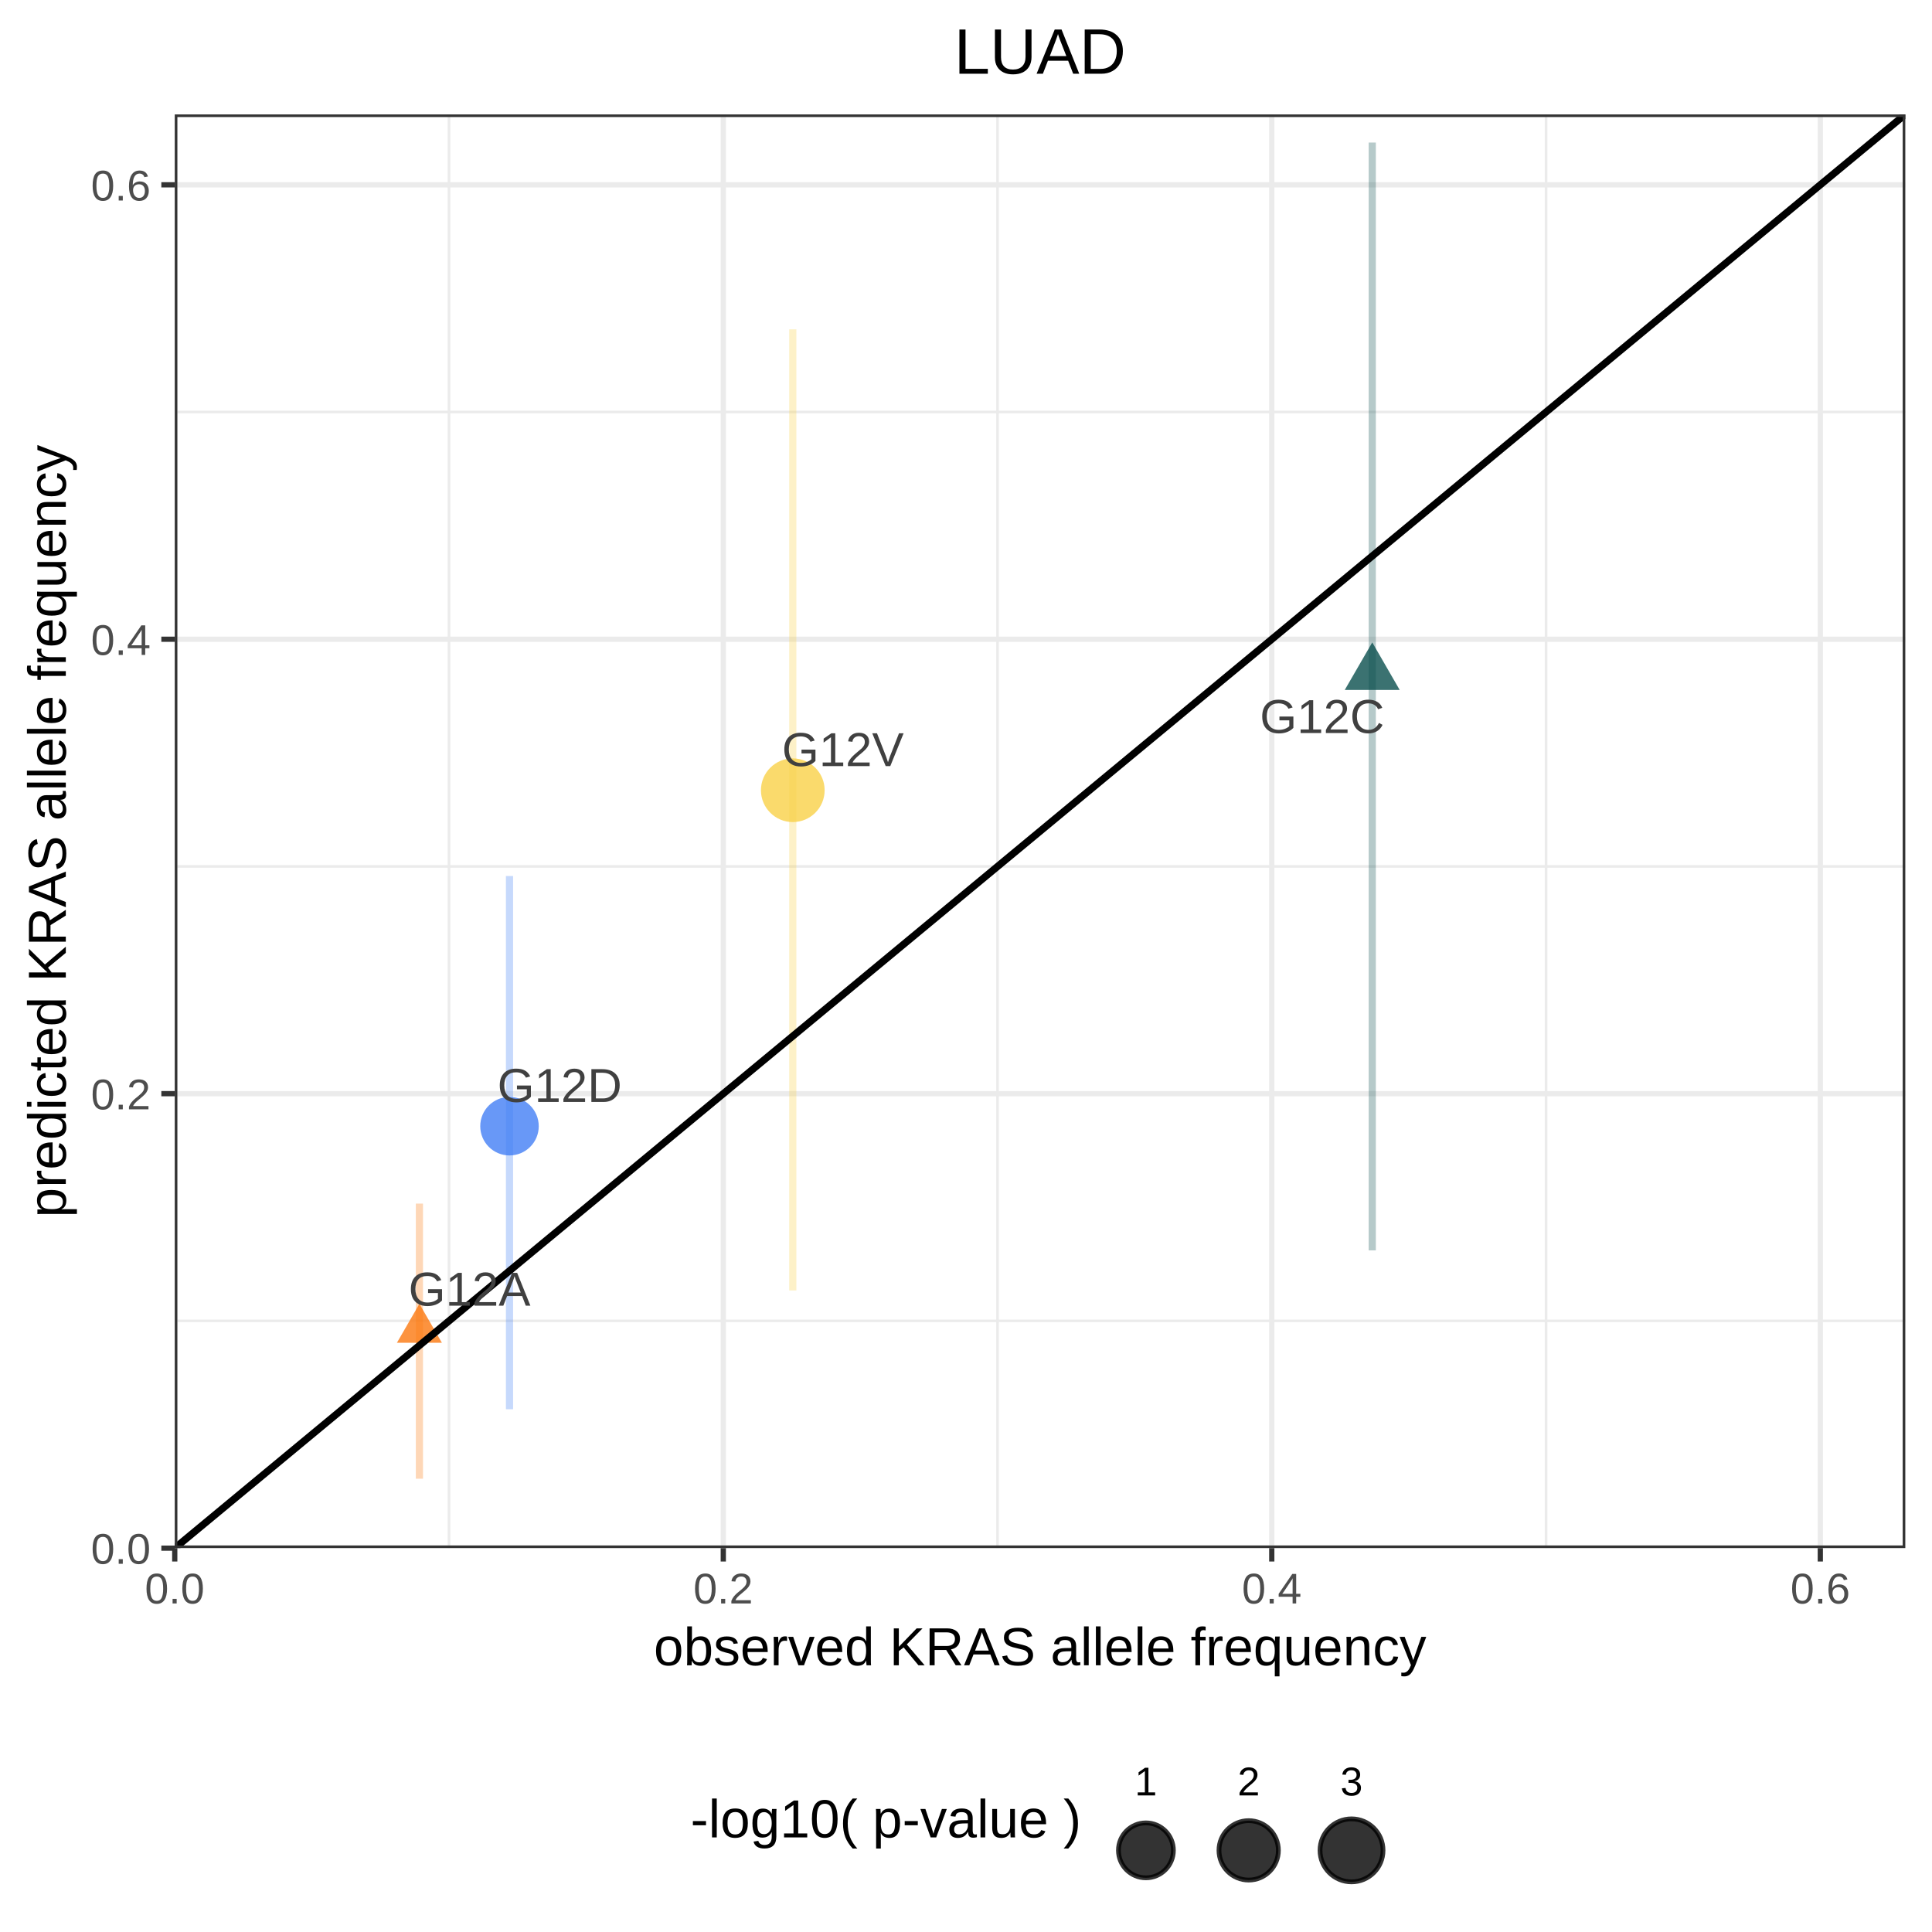
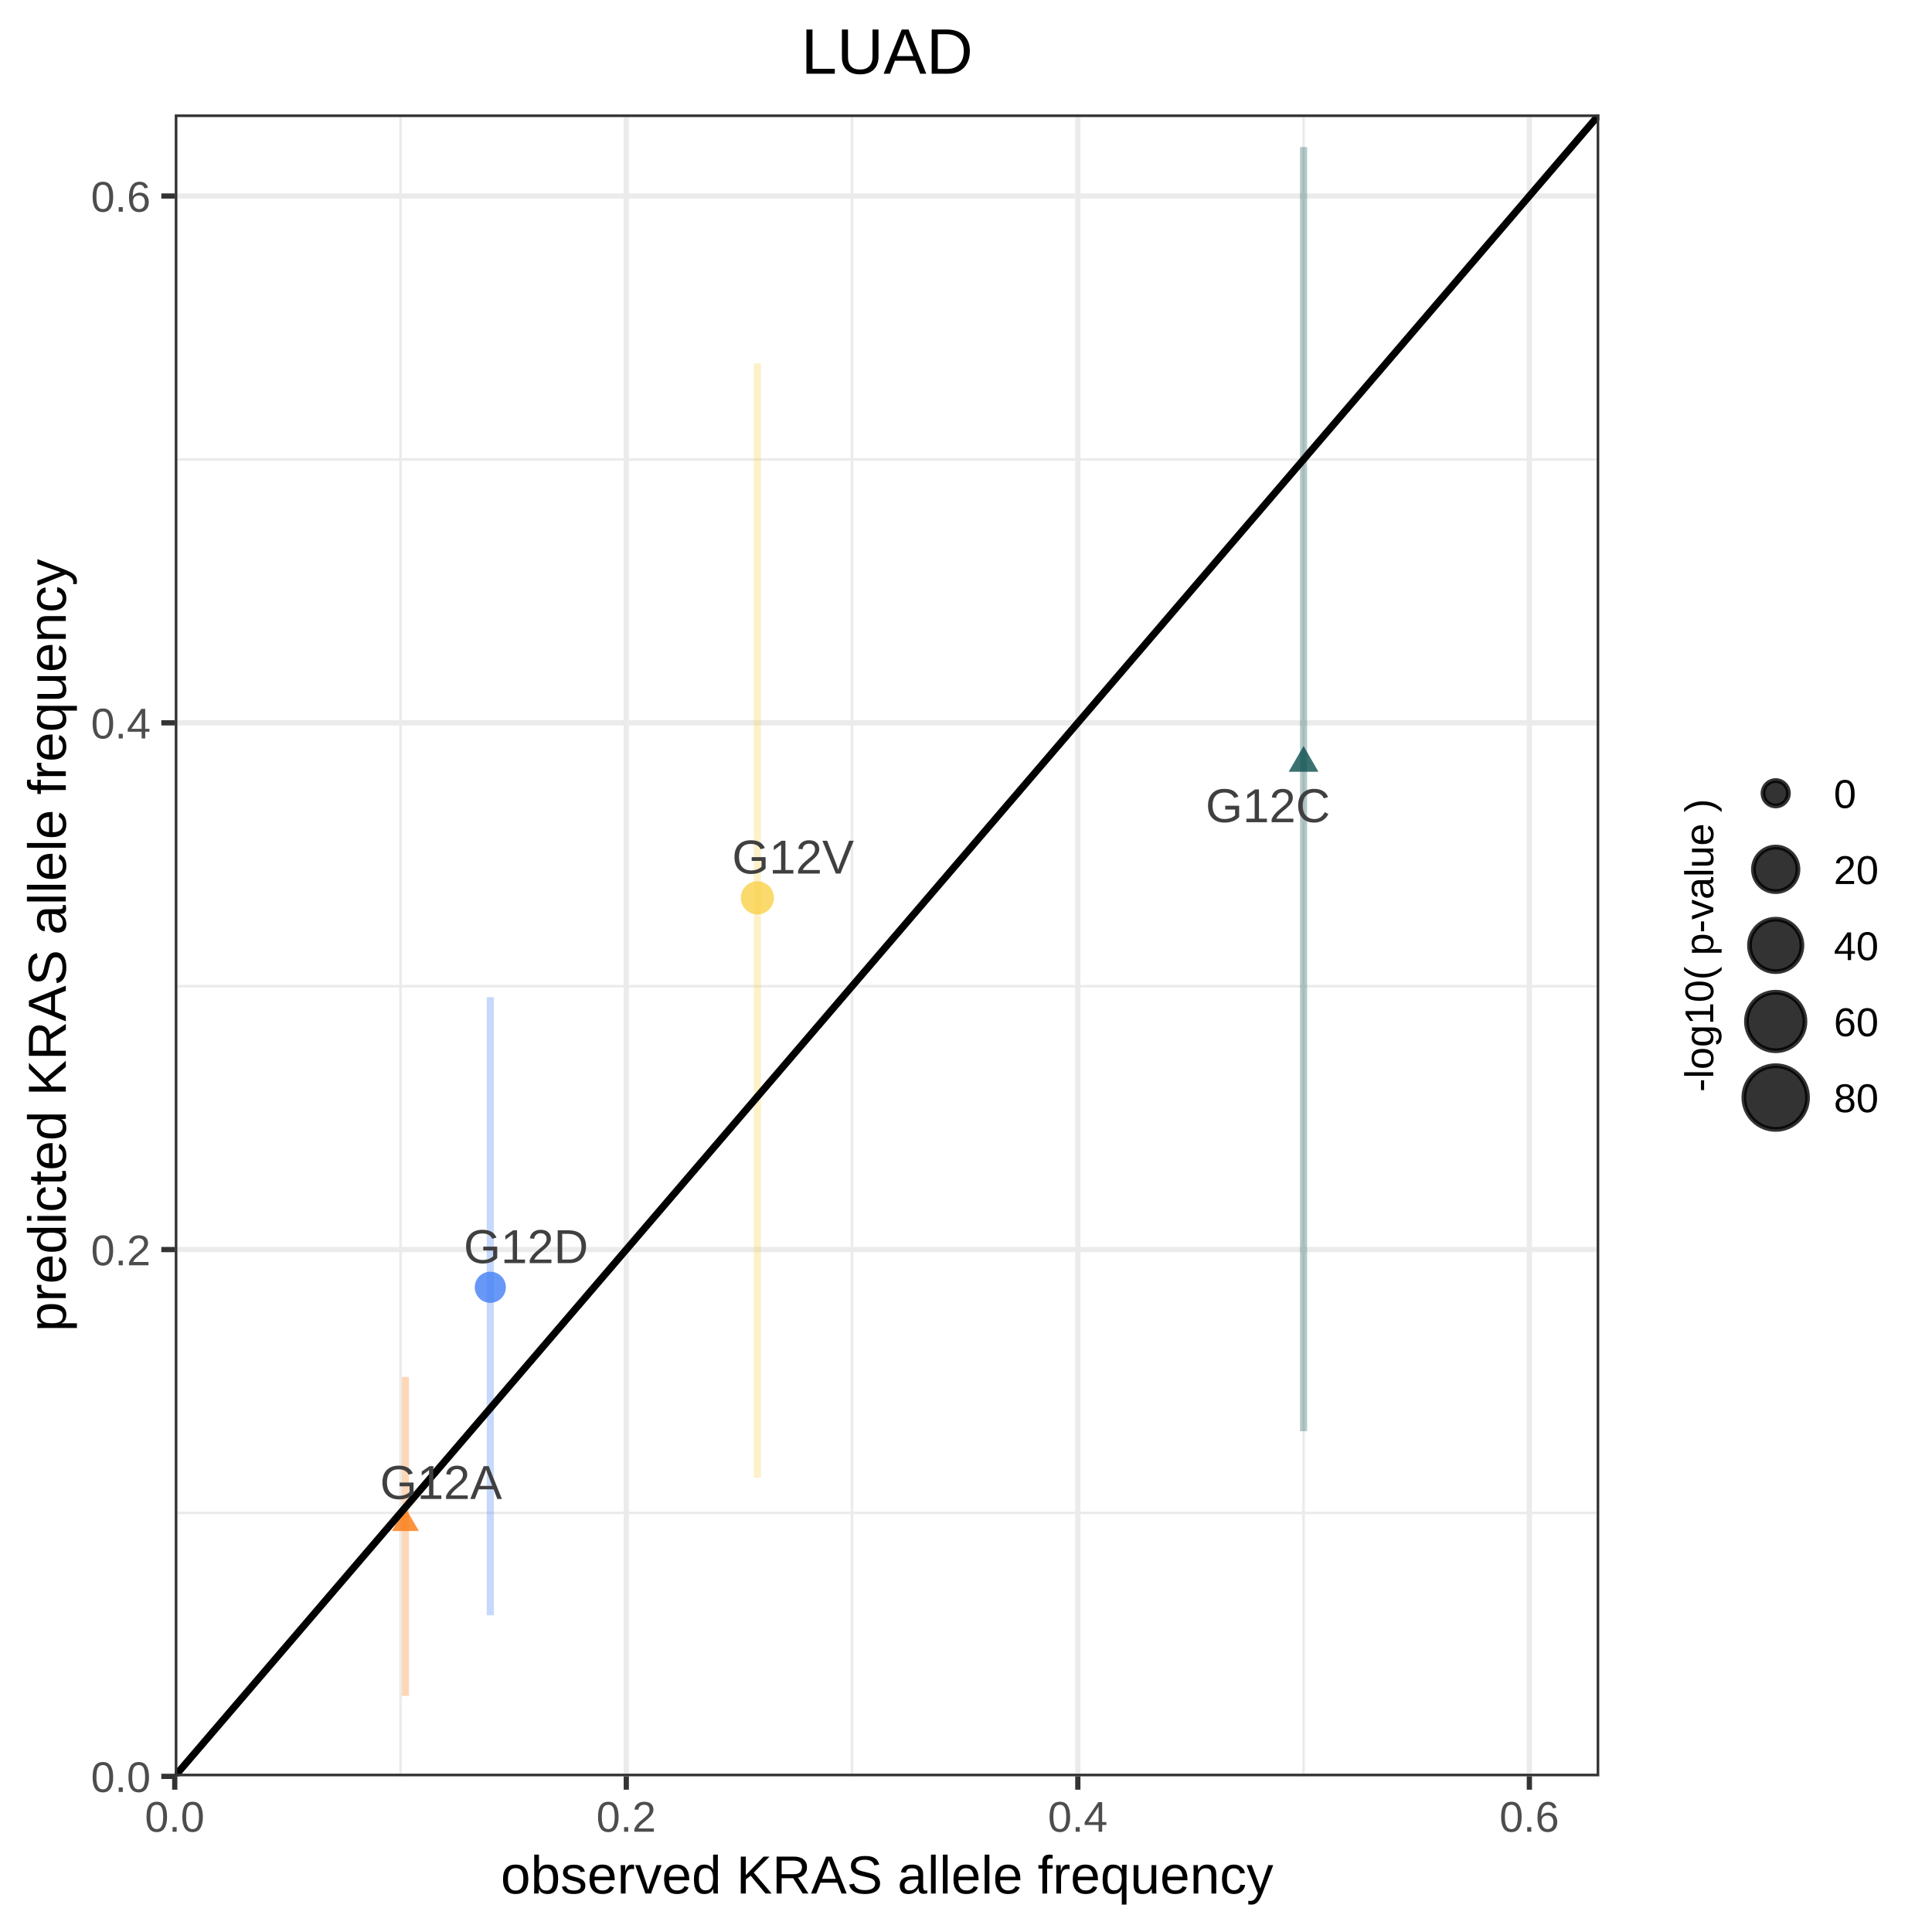
<svg xmlns="http://www.w3.org/2000/svg" viewBox="0 0 288.00 288.00">
  <defs>
    <style type="text/css">
    line, polyline, polygon, path, rect, circle {
      fill: none;
      stroke: #000000;
      stroke-linecap: round;
      stroke-linejoin: round;
      stroke-miterlimit: 10.00;
    }
  </style>
  </defs>
  <rect width="100%" height="100%" style="stroke: none; fill: #FFFFFF;" />
  <rect x="0.00" y="0.00" width="288.00" height="288.00" style="stroke-width: 0.78; stroke: #FFFFFF; fill: #FFFFFF;" />
  <defs>
-     <clipPath id="cpMjYuMDV8Mjg0LjAxfDIzMC43OHwxNy4wNg==">
-       <rect x="26.05" y="17.06" width="257.97" height="213.71" />
+     <clipPath id="cpMjYuMDV8MjM4LjQwfDI2NC44MHwxNy4wNg==">
+       <rect x="26.05" y="17.06" width="212.35" height="247.73" />
    </clipPath>
  </defs>
-   <rect x="26.05" y="17.06" width="257.97" height="213.71" style="stroke-width: 0.78; stroke: none; fill: #FFFFFF;" clip-path="url(#cpMjYuMDV8Mjg0LjAxfDIzMC43OHwxNy4wNg==)" />
-   <polyline points="26.05,196.90 284.01,196.90 " style="stroke-width: 0.39; stroke: #EBEBEB; stroke-linecap: butt;" clip-path="url(#cpMjYuMDV8Mjg0LjAxfDIzMC43OHwxNy4wNg==)" />
-   <polyline points="26.05,129.16 284.01,129.16 " style="stroke-width: 0.39; stroke: #EBEBEB; stroke-linecap: butt;" clip-path="url(#cpMjYuMDV8Mjg0LjAxfDIzMC43OHwxNy4wNg==)" />
-   <polyline points="26.05,61.42 284.01,61.42 " style="stroke-width: 0.39; stroke: #EBEBEB; stroke-linecap: butt;" clip-path="url(#cpMjYuMDV8Mjg0LjAxfDIzMC43OHwxNy4wNg==)" />
-   <polyline points="66.93,230.78 66.93,17.06 " style="stroke-width: 0.39; stroke: #EBEBEB; stroke-linecap: butt;" clip-path="url(#cpMjYuMDV8Mjg0LjAxfDIzMC43OHwxNy4wNg==)" />
-   <polyline points="148.70,230.78 148.70,17.06 " style="stroke-width: 0.39; stroke: #EBEBEB; stroke-linecap: butt;" clip-path="url(#cpMjYuMDV8Mjg0LjAxfDIzMC43OHwxNy4wNg==)" />
-   <polyline points="230.47,230.78 230.47,17.06 " style="stroke-width: 0.39; stroke: #EBEBEB; stroke-linecap: butt;" clip-path="url(#cpMjYuMDV8Mjg0LjAxfDIzMC43OHwxNy4wNg==)" />
-   <polyline points="26.05,230.78 284.01,230.78 " style="stroke-width: 0.78; stroke: #EBEBEB; stroke-linecap: butt;" clip-path="url(#cpMjYuMDV8Mjg0LjAxfDIzMC43OHwxNy4wNg==)" />
-   <polyline points="26.05,163.03 284.01,163.03 " style="stroke-width: 0.78; stroke: #EBEBEB; stroke-linecap: butt;" clip-path="url(#cpMjYuMDV8Mjg0LjAxfDIzMC43OHwxNy4wNg==)" />
-   <polyline points="26.05,95.29 284.01,95.29 " style="stroke-width: 0.78; stroke: #EBEBEB; stroke-linecap: butt;" clip-path="url(#cpMjYuMDV8Mjg0LjAxfDIzMC43OHwxNy4wNg==)" />
-   <polyline points="26.05,27.55 284.01,27.55 " style="stroke-width: 0.78; stroke: #EBEBEB; stroke-linecap: butt;" clip-path="url(#cpMjYuMDV8Mjg0LjAxfDIzMC43OHwxNy4wNg==)" />
-   <polyline points="26.05,230.78 26.05,17.06 " style="stroke-width: 0.78; stroke: #EBEBEB; stroke-linecap: butt;" clip-path="url(#cpMjYuMDV8Mjg0LjAxfDIzMC43OHwxNy4wNg==)" />
-   <polyline points="107.82,230.78 107.82,17.06 " style="stroke-width: 0.78; stroke: #EBEBEB; stroke-linecap: butt;" clip-path="url(#cpMjYuMDV8Mjg0LjAxfDIzMC43OHwxNy4wNg==)" />
-   <polyline points="189.58,230.78 189.58,17.06 " style="stroke-width: 0.78; stroke: #EBEBEB; stroke-linecap: butt;" clip-path="url(#cpMjYuMDV8Mjg0LjAxfDIzMC43OHwxNy4wNg==)" />
-   <polyline points="271.35,230.78 271.35,17.06 " style="stroke-width: 0.78; stroke: #EBEBEB; stroke-linecap: butt;" clip-path="url(#cpMjYuMDV8Mjg0LjAxfDIzMC43OHwxNy4wNg==)" />
-   <polygon points="62.52,194.36 65.87,200.16 59.17,200.16 " style="stroke-width: 0.71; stroke: none; fill: #FB7810; fill-opacity: 0.80;" clip-path="url(#cpMjYuMDV8Mjg0LjAxfDIzMC43OHwxNy4wNg==)" />
-   <polygon points="204.56,95.76 208.65,102.85 200.46,102.85 " style="stroke-width: 0.71; stroke: none; fill: #0A4F4E; fill-opacity: 0.80;" clip-path="url(#cpMjYuMDV8Mjg0LjAxfDIzMC43OHwxNy4wNg==)" />
-   <circle cx="75.95" cy="167.88" r="3.27pt" style="stroke-width: 0.71; stroke: none; fill: #427FF5; fill-opacity: 0.80;" clip-path="url(#cpMjYuMDV8Mjg0LjAxfDIzMC43OHwxNy4wNg==)" />
-   <circle cx="118.18" cy="117.80" r="3.56pt" style="stroke-width: 0.71; stroke: none; fill: #F8D147; fill-opacity: 0.80;" clip-path="url(#cpMjYuMDV8Mjg0LjAxfDIzMC43OHwxNy4wNg==)" />
-   <line x1="62.52" y1="220.43" x2="62.52" y2="179.42" style="stroke-width: 1.07; stroke: #FB7810; stroke-opacity: 0.30; stroke-linecap: butt;" clip-path="url(#cpMjYuMDV8Mjg0LjAxfDIzMC43OHwxNy4wNg==)" />
-   <line x1="204.56" y1="186.39" x2="204.56" y2="21.25" style="stroke-width: 1.07; stroke: #0A4F4E; stroke-opacity: 0.30; stroke-linecap: butt;" clip-path="url(#cpMjYuMDV8Mjg0LjAxfDIzMC43OHwxNy4wNg==)" />
-   <line x1="75.95" y1="210.07" x2="75.95" y2="130.58" style="stroke-width: 1.07; stroke: #427FF5; stroke-opacity: 0.30; stroke-linecap: butt;" clip-path="url(#cpMjYuMDV8Mjg0LjAxfDIzMC43OHwxNy4wNg==)" />
-   <line x1="118.18" y1="192.37" x2="118.18" y2="49.09" style="stroke-width: 1.07; stroke: #F8D147; stroke-opacity: 0.30; stroke-linecap: butt;" clip-path="url(#cpMjYuMDV8Mjg0LjAxfDIzMC43OHwxNy4wNg==)" />
-   <line x1="26.05" y1="230.78" x2="284.01" y2="17.06" style="stroke-width: 1.07; stroke-linecap: butt;" clip-path="url(#cpMjYuMDV8Mjg0LjAxfDIzMC43OHwxNy4wNg==)" />
-   <g clip-path="url(#cpMjYuMDV8Mjg0LjAxfDIzMC43OHwxNy4wNg==)">
-     <text x="60.89" y="194.63" style="font-size: 7.11px; fill: #404040; font-family: Arial;" textLength="18.18px" lengthAdjust="spacingAndGlyphs">G12A</text>
+   <rect x="26.05" y="17.06" width="212.35" height="247.73" style="stroke-width: 0.78; stroke: none; fill: #FFFFFF;" clip-path="url(#cpMjYuMDV8MjM4LjQwfDI2NC44MHwxNy4wNg==)" />
+   <polyline points="26.05,225.53 238.40,225.53 " style="stroke-width: 0.39; stroke: #EBEBEB; stroke-linecap: butt;" clip-path="url(#cpMjYuMDV8MjM4LjQwfDI2NC44MHwxNy4wNg==)" />
+   <polyline points="26.05,147.01 238.40,147.01 " style="stroke-width: 0.39; stroke: #EBEBEB; stroke-linecap: butt;" clip-path="url(#cpMjYuMDV8MjM4LjQwfDI2NC44MHwxNy4wNg==)" />
+   <polyline points="26.05,68.49 238.40,68.49 " style="stroke-width: 0.39; stroke: #EBEBEB; stroke-linecap: butt;" clip-path="url(#cpMjYuMDV8MjM4LjQwfDI2NC44MHwxNy4wNg==)" />
+   <polyline points="59.70,264.80 59.70,17.06 " style="stroke-width: 0.39; stroke: #EBEBEB; stroke-linecap: butt;" clip-path="url(#cpMjYuMDV8MjM4LjQwfDI2NC44MHwxNy4wNg==)" />
+   <polyline points="127.01,264.80 127.01,17.06 " style="stroke-width: 0.39; stroke: #EBEBEB; stroke-linecap: butt;" clip-path="url(#cpMjYuMDV8MjM4LjQwfDI2NC44MHwxNy4wNg==)" />
+   <polyline points="194.32,264.80 194.32,17.06 " style="stroke-width: 0.39; stroke: #EBEBEB; stroke-linecap: butt;" clip-path="url(#cpMjYuMDV8MjM4LjQwfDI2NC44MHwxNy4wNg==)" />
+   <polyline points="26.05,264.80 238.40,264.80 " style="stroke-width: 0.78; stroke: #EBEBEB; stroke-linecap: butt;" clip-path="url(#cpMjYuMDV8MjM4LjQwfDI2NC44MHwxNy4wNg==)" />
+   <polyline points="26.05,186.27 238.40,186.27 " style="stroke-width: 0.78; stroke: #EBEBEB; stroke-linecap: butt;" clip-path="url(#cpMjYuMDV8MjM4LjQwfDI2NC44MHwxNy4wNg==)" />
+   <polyline points="26.05,107.75 238.40,107.75 " style="stroke-width: 0.78; stroke: #EBEBEB; stroke-linecap: butt;" clip-path="url(#cpMjYuMDV8MjM4LjQwfDI2NC44MHwxNy4wNg==)" />
+   <polyline points="26.05,29.22 238.40,29.22 " style="stroke-width: 0.78; stroke: #EBEBEB; stroke-linecap: butt;" clip-path="url(#cpMjYuMDV8MjM4LjQwfDI2NC44MHwxNy4wNg==)" />
+   <polyline points="26.05,264.80 26.05,17.06 " style="stroke-width: 0.78; stroke: #EBEBEB; stroke-linecap: butt;" clip-path="url(#cpMjYuMDV8MjM4LjQwfDI2NC44MHwxNy4wNg==)" />
+   <polyline points="93.36,264.80 93.36,17.06 " style="stroke-width: 0.78; stroke: #EBEBEB; stroke-linecap: butt;" clip-path="url(#cpMjYuMDV8MjM4LjQwfDI2NC44MHwxNy4wNg==)" />
+   <polyline points="160.67,264.80 160.67,17.06 " style="stroke-width: 0.78; stroke: #EBEBEB; stroke-linecap: butt;" clip-path="url(#cpMjYuMDV8MjM4LjQwfDI2NC44MHwxNy4wNg==)" />
+   <polyline points="227.98,264.80 227.98,17.06 " style="stroke-width: 0.78; stroke: #EBEBEB; stroke-linecap: butt;" clip-path="url(#cpMjYuMDV8MjM4LjQwfDI2NC44MHwxNy4wNg==)" />
+   <polygon points="60.43,224.75 62.44,228.23 58.42,228.23 " style="stroke-width: 0.71; stroke: none; fill: #FB7810; fill-opacity: 0.80;" clip-path="url(#cpMjYuMDV8MjM4LjQwfDI2NC44MHwxNy4wNg==)" />
+   <polygon points="194.32,111.20 196.54,115.05 192.10,115.05 " style="stroke-width: 0.71; stroke: none; fill: #0A4F4E; fill-opacity: 0.80;" clip-path="url(#cpMjYuMDV8MjM4LjQwfDI2NC44MHwxNy4wNg==)" />
+   <circle cx="73.09" cy="191.89" r="1.74pt" style="stroke-width: 0.71; stroke: none; fill: #427FF5; fill-opacity: 0.80;" clip-path="url(#cpMjYuMDV8MjM4LjQwfDI2NC44MHwxNy4wNg==)" />
+   <circle cx="112.90" cy="133.84" r="1.85pt" style="stroke-width: 0.71; stroke: none; fill: #F8D147; fill-opacity: 0.80;" clip-path="url(#cpMjYuMDV8MjM4LjQwfDI2NC44MHwxNy4wNg==)" />
+   <line x1="60.43" y1="252.80" x2="60.43" y2="205.26" style="stroke-width: 1.07; stroke: #FB7810; stroke-opacity: 0.30; stroke-linecap: butt;" clip-path="url(#cpMjYuMDV8MjM4LjQwfDI2NC44MHwxNy4wNg==)" />
+   <line x1="194.32" y1="213.35" x2="194.32" y2="21.92" style="stroke-width: 1.07; stroke: #0A4F4E; stroke-opacity: 0.30; stroke-linecap: butt;" clip-path="url(#cpMjYuMDV8MjM4LjQwfDI2NC44MHwxNy4wNg==)" />
+   <line x1="73.09" y1="240.79" x2="73.09" y2="148.65" style="stroke-width: 1.07; stroke: #427FF5; stroke-opacity: 0.30; stroke-linecap: butt;" clip-path="url(#cpMjYuMDV8MjM4LjQwfDI2NC44MHwxNy4wNg==)" />
+   <line x1="112.90" y1="220.28" x2="112.90" y2="54.19" style="stroke-width: 1.07; stroke: #F8D147; stroke-opacity: 0.30; stroke-linecap: butt;" clip-path="url(#cpMjYuMDV8MjM4LjQwfDI2NC44MHwxNy4wNg==)" />
+   <line x1="26.05" y1="264.80" x2="238.40" y2="17.06" style="stroke-width: 1.07; stroke-linecap: butt;" clip-path="url(#cpMjYuMDV8MjM4LjQwfDI2NC44MHwxNy4wNg==)" />
+   <g clip-path="url(#cpMjYuMDV8MjM4LjQwfDI2NC44MHwxNy4wNg==)">
+     <text x="56.65" y="223.45" style="font-size: 7.11px; fill: #404040; font-family: Arial;" textLength="18.18px" lengthAdjust="spacingAndGlyphs">G12A</text>
  </g>
-   <g clip-path="url(#cpMjYuMDV8Mjg0LjAxfDIzMC43OHwxNy4wNg==)">
-     <text x="187.80" y="109.27" style="font-size: 7.11px; fill: #404040; font-family: Arial;" textLength="18.57px" lengthAdjust="spacingAndGlyphs">G12C</text>
+   <g clip-path="url(#cpMjYuMDV8MjM4LjQwfDI2NC44MHwxNy4wNg==)">
+     <text x="179.72" y="122.56" style="font-size: 7.11px; fill: #404040; font-family: Arial;" textLength="18.57px" lengthAdjust="spacingAndGlyphs">G12C</text>
  </g>
-   <g clip-path="url(#cpMjYuMDV8Mjg0LjAxfDIzMC43OHwxNy4wNg==)">
-     <text x="74.14" y="164.27" style="font-size: 7.11px; fill: #404040; font-family: Arial;" textLength="18.57px" lengthAdjust="spacingAndGlyphs">G12D</text>
+   <g clip-path="url(#cpMjYuMDV8MjM4LjQwfDI2NC44MHwxNy4wNg==)">
+     <text x="69.12" y="188.29" style="font-size: 7.11px; fill: #404040; font-family: Arial;" textLength="18.57px" lengthAdjust="spacingAndGlyphs">G12D</text>
  </g>
-   <g clip-path="url(#cpMjYuMDV8Mjg0LjAxfDIzMC43OHwxNy4wNg==)">
-     <text x="116.56" y="114.20" style="font-size: 7.11px; fill: #404040; font-family: Arial;" textLength="18.18px" lengthAdjust="spacingAndGlyphs">G12V</text>
+   <g clip-path="url(#cpMjYuMDV8MjM4LjQwfDI2NC44MHwxNy4wNg==)">
+     <text x="109.13" y="130.22" style="font-size: 7.11px; fill: #404040; font-family: Arial;" textLength="18.18px" lengthAdjust="spacingAndGlyphs">G12V</text>
  </g>
-   <rect x="26.05" y="17.06" width="257.97" height="213.71" style="stroke-width: 0.78; stroke: #333333;" clip-path="url(#cpMjYuMDV8Mjg0LjAxfDIzMC43OHwxNy4wNg==)" />
+   <rect x="26.05" y="17.06" width="212.35" height="247.73" style="stroke-width: 0.78; stroke: #333333;" clip-path="url(#cpMjYuMDV8MjM4LjQwfDI2NC44MHwxNy4wNg==)" />
  <defs>
    <clipPath id="cpMC4wMHwyODguMDB8Mjg4LjAwfDAuMDA=">
      <rect x="0.00" y="0.00" width="288.00" height="288.00" />
    </clipPath>
  </defs>
  <g clip-path="url(#cpMC4wMHwyODguMDB8Mjg4LjAwfDAuMDA=)">
-     <text x="13.56" y="233.11" style="font-size: 6.40px; fill: #4D4D4D; font-family: Arial;" textLength="8.90px" lengthAdjust="spacingAndGlyphs">0.0</text>
+     <text x="13.56" y="267.13" style="font-size: 6.40px; fill: #4D4D4D; font-family: Arial;" textLength="8.90px" lengthAdjust="spacingAndGlyphs">0.0</text>
  </g>
  <g clip-path="url(#cpMC4wMHwyODguMDB8Mjg4LjAwfDAuMDA=)">
-     <text x="13.56" y="165.37" style="font-size: 6.40px; fill: #4D4D4D; font-family: Arial;" textLength="8.90px" lengthAdjust="spacingAndGlyphs">0.2</text>
+     <text x="13.56" y="188.61" style="font-size: 6.40px; fill: #4D4D4D; font-family: Arial;" textLength="8.90px" lengthAdjust="spacingAndGlyphs">0.2</text>
  </g>
  <g clip-path="url(#cpMC4wMHwyODguMDB8Mjg4LjAwfDAuMDA=)">
-     <text x="13.56" y="97.63" style="font-size: 6.40px; fill: #4D4D4D; font-family: Arial;" textLength="8.90px" lengthAdjust="spacingAndGlyphs">0.4</text>
+     <text x="13.56" y="110.08" style="font-size: 6.40px; fill: #4D4D4D; font-family: Arial;" textLength="8.90px" lengthAdjust="spacingAndGlyphs">0.4</text>
  </g>
  <g clip-path="url(#cpMC4wMHwyODguMDB8Mjg4LjAwfDAuMDA=)">
-     <text x="13.56" y="29.89" style="font-size: 6.40px; fill: #4D4D4D; font-family: Arial;" textLength="8.90px" lengthAdjust="spacingAndGlyphs">0.6</text>
+     <text x="13.56" y="31.56" style="font-size: 6.40px; fill: #4D4D4D; font-family: Arial;" textLength="8.90px" lengthAdjust="spacingAndGlyphs">0.6</text>
  </g>
-   <polyline points="24.05,230.78 26.05,230.78 " style="stroke-width: 0.78; stroke: #333333; stroke-linecap: butt;" clip-path="url(#cpMC4wMHwyODguMDB8Mjg4LjAwfDAuMDA=)" />
-   <polyline points="24.05,163.03 26.05,163.03 " style="stroke-width: 0.78; stroke: #333333; stroke-linecap: butt;" clip-path="url(#cpMC4wMHwyODguMDB8Mjg4LjAwfDAuMDA=)" />
-   <polyline points="24.05,95.29 26.05,95.29 " style="stroke-width: 0.78; stroke: #333333; stroke-linecap: butt;" clip-path="url(#cpMC4wMHwyODguMDB8Mjg4LjAwfDAuMDA=)" />
-   <polyline points="24.05,27.55 26.05,27.55 " style="stroke-width: 0.78; stroke: #333333; stroke-linecap: butt;" clip-path="url(#cpMC4wMHwyODguMDB8Mjg4LjAwfDAuMDA=)" />
-   <polyline points="26.05,232.77 26.05,230.78 " style="stroke-width: 0.78; stroke: #333333; stroke-linecap: butt;" clip-path="url(#cpMC4wMHwyODguMDB8Mjg4LjAwfDAuMDA=)" />
-   <polyline points="107.82,232.77 107.82,230.78 " style="stroke-width: 0.78; stroke: #333333; stroke-linecap: butt;" clip-path="url(#cpMC4wMHwyODguMDB8Mjg4LjAwfDAuMDA=)" />
-   <polyline points="189.58,232.77 189.58,230.78 " style="stroke-width: 0.78; stroke: #333333; stroke-linecap: butt;" clip-path="url(#cpMC4wMHwyODguMDB8Mjg4LjAwfDAuMDA=)" />
-   <polyline points="271.35,232.77 271.35,230.78 " style="stroke-width: 0.78; stroke: #333333; stroke-linecap: butt;" clip-path="url(#cpMC4wMHwyODguMDB8Mjg4LjAwfDAuMDA=)" />
+   <polyline points="24.05,264.80 26.05,264.80 " style="stroke-width: 0.78; stroke: #333333; stroke-linecap: butt;" clip-path="url(#cpMC4wMHwyODguMDB8Mjg4LjAwfDAuMDA=)" />
+   <polyline points="24.05,186.27 26.05,186.27 " style="stroke-width: 0.78; stroke: #333333; stroke-linecap: butt;" clip-path="url(#cpMC4wMHwyODguMDB8Mjg4LjAwfDAuMDA=)" />
+   <polyline points="24.05,107.75 26.05,107.75 " style="stroke-width: 0.78; stroke: #333333; stroke-linecap: butt;" clip-path="url(#cpMC4wMHwyODguMDB8Mjg4LjAwfDAuMDA=)" />
+   <polyline points="24.05,29.22 26.05,29.22 " style="stroke-width: 0.78; stroke: #333333; stroke-linecap: butt;" clip-path="url(#cpMC4wMHwyODguMDB8Mjg4LjAwfDAuMDA=)" />
+   <polyline points="26.05,266.79 26.05,264.80 " style="stroke-width: 0.78; stroke: #333333; stroke-linecap: butt;" clip-path="url(#cpMC4wMHwyODguMDB8Mjg4LjAwfDAuMDA=)" />
+   <polyline points="93.36,266.79 93.36,264.80 " style="stroke-width: 0.78; stroke: #333333; stroke-linecap: butt;" clip-path="url(#cpMC4wMHwyODguMDB8Mjg4LjAwfDAuMDA=)" />
+   <polyline points="160.67,266.79 160.67,264.80 " style="stroke-width: 0.78; stroke: #333333; stroke-linecap: butt;" clip-path="url(#cpMC4wMHwyODguMDB8Mjg4LjAwfDAuMDA=)" />
+   <polyline points="227.98,266.79 227.98,264.80 " style="stroke-width: 0.78; stroke: #333333; stroke-linecap: butt;" clip-path="url(#cpMC4wMHwyODguMDB8Mjg4LjAwfDAuMDA=)" />
  <g clip-path="url(#cpMC4wMHwyODguMDB8Mjg4LjAwfDAuMDA=)">
-     <text x="21.59" y="239.03" style="font-size: 6.40px; fill: #4D4D4D; font-family: Arial;" textLength="8.90px" lengthAdjust="spacingAndGlyphs">0.0</text>
+     <text x="21.59" y="273.05" style="font-size: 6.40px; fill: #4D4D4D; font-family: Arial;" textLength="8.90px" lengthAdjust="spacingAndGlyphs">0.0</text>
  </g>
  <g clip-path="url(#cpMC4wMHwyODguMDB8Mjg4LjAwfDAuMDA=)">
-     <text x="103.36" y="239.03" style="font-size: 6.40px; fill: #4D4D4D; font-family: Arial;" textLength="8.90px" lengthAdjust="spacingAndGlyphs">0.2</text>
+     <text x="88.90" y="273.05" style="font-size: 6.40px; fill: #4D4D4D; font-family: Arial;" textLength="8.90px" lengthAdjust="spacingAndGlyphs">0.2</text>
  </g>
  <g clip-path="url(#cpMC4wMHwyODguMDB8Mjg4LjAwfDAuMDA=)">
-     <text x="185.13" y="239.03" style="font-size: 6.40px; fill: #4D4D4D; font-family: Arial;" textLength="8.90px" lengthAdjust="spacingAndGlyphs">0.4</text>
+     <text x="156.21" y="273.05" style="font-size: 6.40px; fill: #4D4D4D; font-family: Arial;" textLength="8.90px" lengthAdjust="spacingAndGlyphs">0.4</text>
  </g>
  <g clip-path="url(#cpMC4wMHwyODguMDB8Mjg4LjAwfDAuMDA=)">
-     <text x="266.90" y="239.03" style="font-size: 6.40px; fill: #4D4D4D; font-family: Arial;" textLength="8.90px" lengthAdjust="spacingAndGlyphs">0.6</text>
+     <text x="223.52" y="273.05" style="font-size: 6.40px; fill: #4D4D4D; font-family: Arial;" textLength="8.90px" lengthAdjust="spacingAndGlyphs">0.6</text>
  </g>
  <g clip-path="url(#cpMC4wMHwyODguMDB8Mjg4LjAwfDAuMDA=)">
-     <text x="97.45" y="248.24" style="font-size: 8.00px; font-family: Arial;" textLength="115.16px" lengthAdjust="spacingAndGlyphs">observed KRAS allele frequency</text>
+     <text x="74.64" y="282.26" style="font-size: 8.00px; font-family: Arial;" textLength="115.16px" lengthAdjust="spacingAndGlyphs">observed KRAS allele frequency</text>
  </g>
  <g clip-path="url(#cpMC4wMHwyODguMDB8Mjg4LjAwfDAuMDA=)">
-     <text transform="translate(9.81,181.50) rotate(-90)" style="font-size: 8.00px; font-family: Arial;" textLength="115.16px" lengthAdjust="spacingAndGlyphs">predicted KRAS allele frequency</text>
+     <text transform="translate(9.81,198.51) rotate(-90)" style="font-size: 8.00px; font-family: Arial;" textLength="115.16px" lengthAdjust="spacingAndGlyphs">predicted KRAS allele frequency</text>
  </g>
-   <rect x="98.94" y="257.96" width="112.18" height="26.05" style="stroke-width: 0.78; stroke: none; fill: #FFFFFF;" clip-path="url(#cpMC4wMHwyODguMDB8Mjg4LjAwfDAuMDA=)" />
+   <rect x="246.37" y="108.60" width="37.65" height="64.66" style="stroke-width: 0.78; stroke: none; fill: #FFFFFF;" clip-path="url(#cpMC4wMHwyODguMDB8Mjg4LjAwfDAuMDA=)" />
  <g clip-path="url(#cpMC4wMHwyODguMDB8Mjg4LjAwfDAuMDA=)">
-     <text x="102.93" y="273.90" style="font-size: 8.00px; font-family: Arial;" textLength="58.24px" lengthAdjust="spacingAndGlyphs">-log10( p-value )</text>
+     <text transform="translate(255.39,162.77) rotate(-90)" style="font-size: 6.00px; font-family: Arial;" textLength="43.68px" lengthAdjust="spacingAndGlyphs">-log10( p-value )</text>
  </g>
-   <rect x="165.15" y="271.62" width="11.34" height="8.41" style="stroke-width: 0.78; stroke: none; fill: #FFFFFF;" clip-path="url(#cpMC4wMHwyODguMDB8Mjg4LjAwfDAuMDA=)" />
-   <circle cx="170.82" cy="275.83" r="3.07pt" style="stroke-width: 0.71; stroke: #000000; stroke-opacity: 0.80; fill: #000000; fill-opacity: 0.80;" clip-path="url(#cpMC4wMHwyODguMDB8Mjg4LjAwfDAuMDA=)" />
-   <rect x="180.47" y="271.62" width="11.34" height="8.41" style="stroke-width: 0.78; stroke: none; fill: #FFFFFF;" clip-path="url(#cpMC4wMHwyODguMDB8Mjg4LjAwfDAuMDA=)" />
-   <circle cx="186.14" cy="275.83" r="3.32pt" style="stroke-width: 0.71; stroke: #000000; stroke-opacity: 0.80; fill: #000000; fill-opacity: 0.80;" clip-path="url(#cpMC4wMHwyODguMDB8Mjg4LjAwfDAuMDA=)" />
-   <rect x="195.80" y="271.62" width="11.34" height="8.41" style="stroke-width: 0.78; stroke: none; fill: #FFFFFF;" clip-path="url(#cpMC4wMHwyODguMDB8Mjg4LjAwfDAuMDA=)" />
-   <circle cx="201.47" cy="275.83" r="3.52pt" style="stroke-width: 0.71; stroke: #000000; stroke-opacity: 0.80; fill: #000000; fill-opacity: 0.80;" clip-path="url(#cpMC4wMHwyODguMDB8Mjg4LjAwfDAuMDA=)" />
+   <rect x="259.03" y="112.58" width="11.34" height="11.34" style="stroke-width: 0.78; stroke: none; fill: #FFFFFF;" clip-path="url(#cpMC4wMHwyODguMDB8Mjg4LjAwfDAuMDA=)" />
+   <circle cx="264.70" cy="118.25" r="1.42pt" style="stroke-width: 0.71; stroke: #000000; stroke-opacity: 0.80; fill: #000000; fill-opacity: 0.80;" clip-path="url(#cpMC4wMHwyODguMDB8Mjg4LjAwfDAuMDA=)" />
+   <rect x="259.03" y="123.92" width="11.34" height="11.34" style="stroke-width: 0.78; stroke: none; fill: #FFFFFF;" clip-path="url(#cpMC4wMHwyODguMDB8Mjg4LjAwfDAuMDA=)" />
+   <circle cx="264.70" cy="129.59" r="2.49pt" style="stroke-width: 0.71; stroke: #000000; stroke-opacity: 0.80; fill: #000000; fill-opacity: 0.80;" clip-path="url(#cpMC4wMHwyODguMDB8Mjg4LjAwfDAuMDA=)" />
+   <rect x="259.03" y="135.26" width="11.34" height="11.34" style="stroke-width: 0.78; stroke: none; fill: #FFFFFF;" clip-path="url(#cpMC4wMHwyODguMDB8Mjg4LjAwfDAuMDA=)" />
+   <circle cx="264.70" cy="140.93" r="2.93pt" style="stroke-width: 0.71; stroke: #000000; stroke-opacity: 0.80; fill: #000000; fill-opacity: 0.80;" clip-path="url(#cpMC4wMHwyODguMDB8Mjg4LjAwfDAuMDA=)" />
+   <rect x="259.03" y="146.60" width="11.34" height="11.34" style="stroke-width: 0.78; stroke: none; fill: #FFFFFF;" clip-path="url(#cpMC4wMHwyODguMDB8Mjg4LjAwfDAuMDA=)" />
+   <circle cx="264.70" cy="152.27" r="3.27pt" style="stroke-width: 0.71; stroke: #000000; stroke-opacity: 0.80; fill: #000000; fill-opacity: 0.80;" clip-path="url(#cpMC4wMHwyODguMDB8Mjg4LjAwfDAuMDA=)" />
+   <rect x="259.03" y="157.94" width="11.34" height="11.34" style="stroke-width: 0.78; stroke: none; fill: #FFFFFF;" clip-path="url(#cpMC4wMHwyODguMDB8Mjg4LjAwfDAuMDA=)" />
+   <circle cx="264.70" cy="163.61" r="3.56pt" style="stroke-width: 0.71; stroke: #000000; stroke-opacity: 0.80; fill: #000000; fill-opacity: 0.80;" clip-path="url(#cpMC4wMHwyODguMDB8Mjg4LjAwfDAuMDA=)" />
  <g clip-path="url(#cpMC4wMHwyODguMDB8Mjg4LjAwfDAuMDA=)">
-     <text x="169.15" y="267.64" style="font-size: 6.00px; font-family: Arial;" textLength="3.34px" lengthAdjust="spacingAndGlyphs">1</text>
+     <text x="273.36" y="120.44" style="font-size: 6.00px; font-family: Arial;" textLength="3.34px" lengthAdjust="spacingAndGlyphs">0</text>
  </g>
  <g clip-path="url(#cpMC4wMHwyODguMDB8Mjg4LjAwfDAuMDA=)">
-     <text x="184.48" y="267.64" style="font-size: 6.00px; font-family: Arial;" textLength="3.34px" lengthAdjust="spacingAndGlyphs">2</text>
+     <text x="273.36" y="131.78" style="font-size: 6.00px; font-family: Arial;" textLength="6.67px" lengthAdjust="spacingAndGlyphs">20</text>
  </g>
  <g clip-path="url(#cpMC4wMHwyODguMDB8Mjg4LjAwfDAuMDA=)">
-     <text x="199.80" y="267.64" style="font-size: 6.00px; font-family: Arial;" textLength="3.34px" lengthAdjust="spacingAndGlyphs">3</text>
+     <text x="273.36" y="143.12" style="font-size: 6.00px; font-family: Arial;" textLength="6.67px" lengthAdjust="spacingAndGlyphs">40</text>
  </g>
  <g clip-path="url(#cpMC4wMHwyODguMDB8Mjg4LjAwfDAuMDA=)">
-     <text x="142.24" y="10.99" style="font-size: 9.60px; font-family: Arial;" textLength="25.59px" lengthAdjust="spacingAndGlyphs">LUAD</text>
+     <text x="273.36" y="154.46" style="font-size: 6.00px; font-family: Arial;" textLength="6.67px" lengthAdjust="spacingAndGlyphs">60</text>
+   </g>
+   <g clip-path="url(#cpMC4wMHwyODguMDB8Mjg4LjAwfDAuMDA=)">
+     <text x="273.36" y="165.79" style="font-size: 6.00px; font-family: Arial;" textLength="6.67px" lengthAdjust="spacingAndGlyphs">80</text>
+   </g>
+   <g clip-path="url(#cpMC4wMHwyODguMDB8Mjg4LjAwfDAuMDA=)">
+     <text x="119.43" y="10.99" style="font-size: 9.60px; font-family: Arial;" textLength="25.59px" lengthAdjust="spacingAndGlyphs">LUAD</text>
  </g>
</svg>
